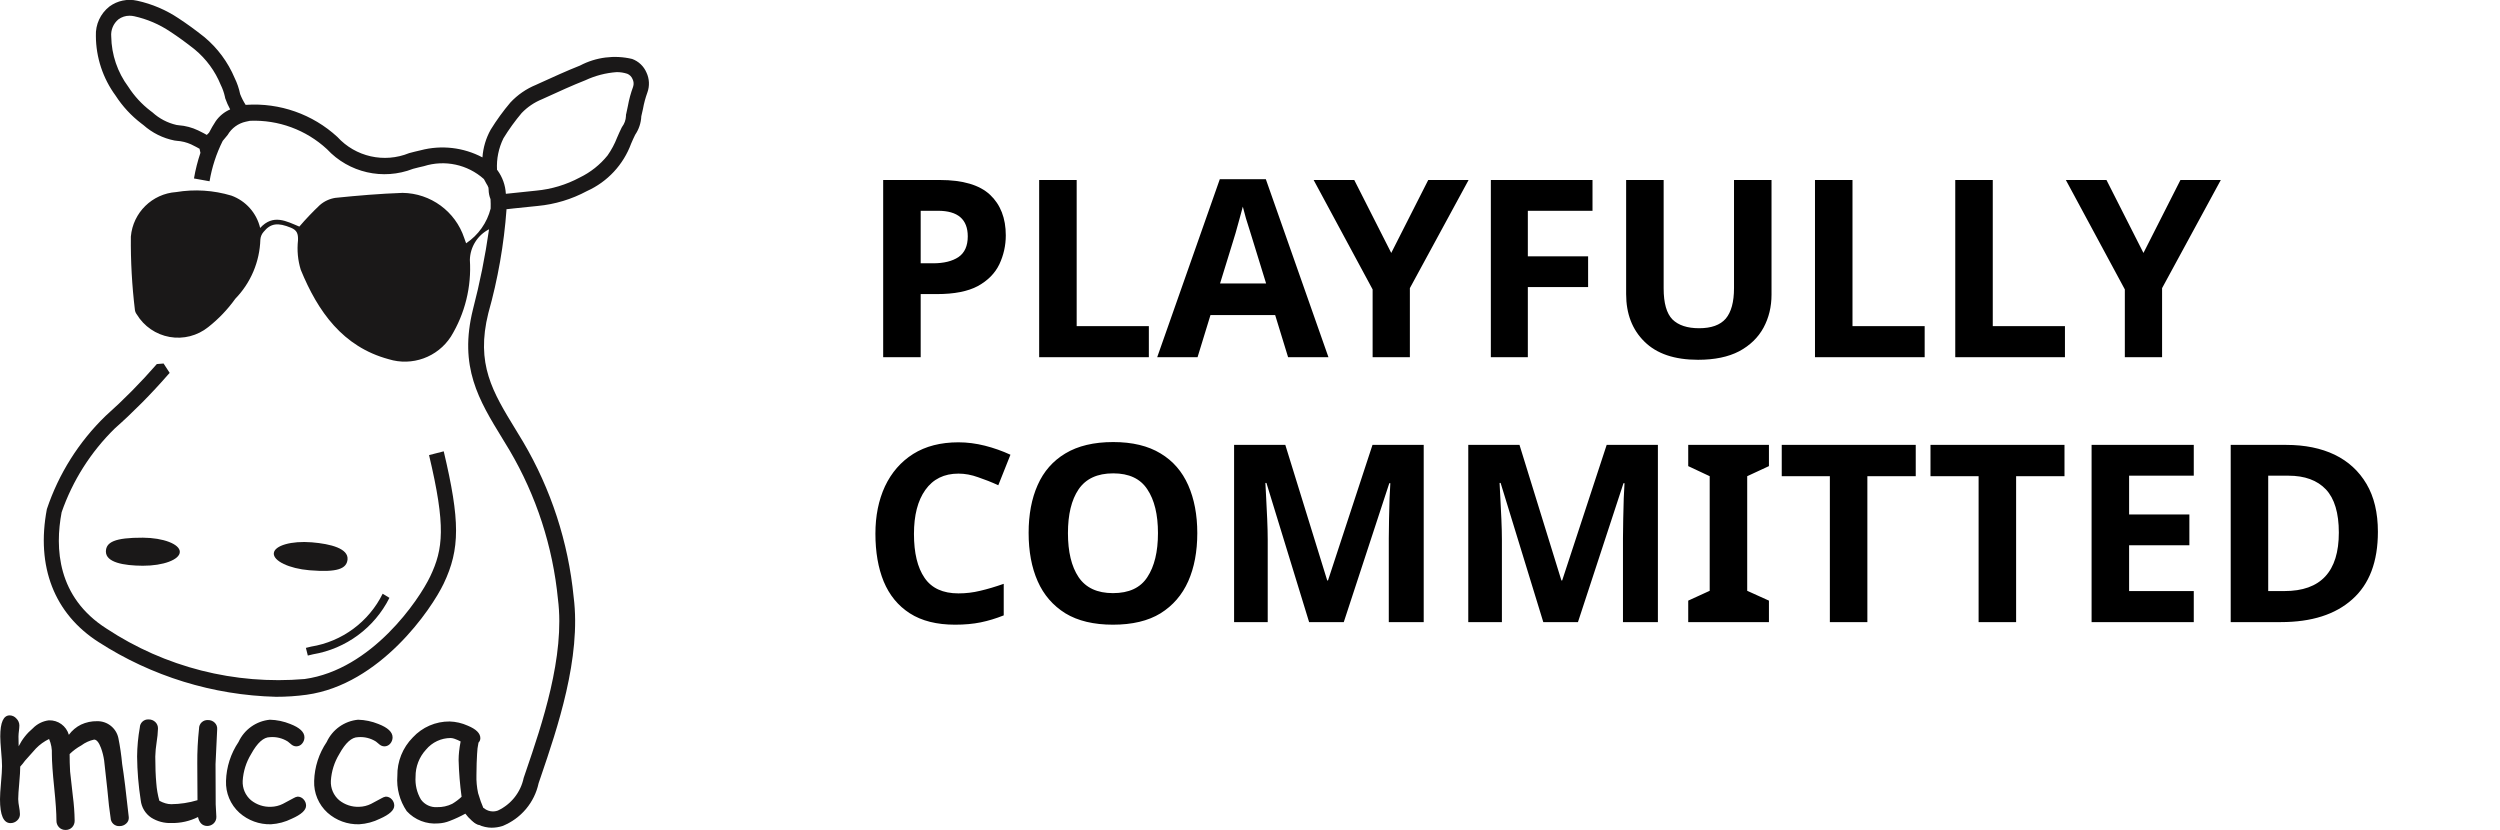
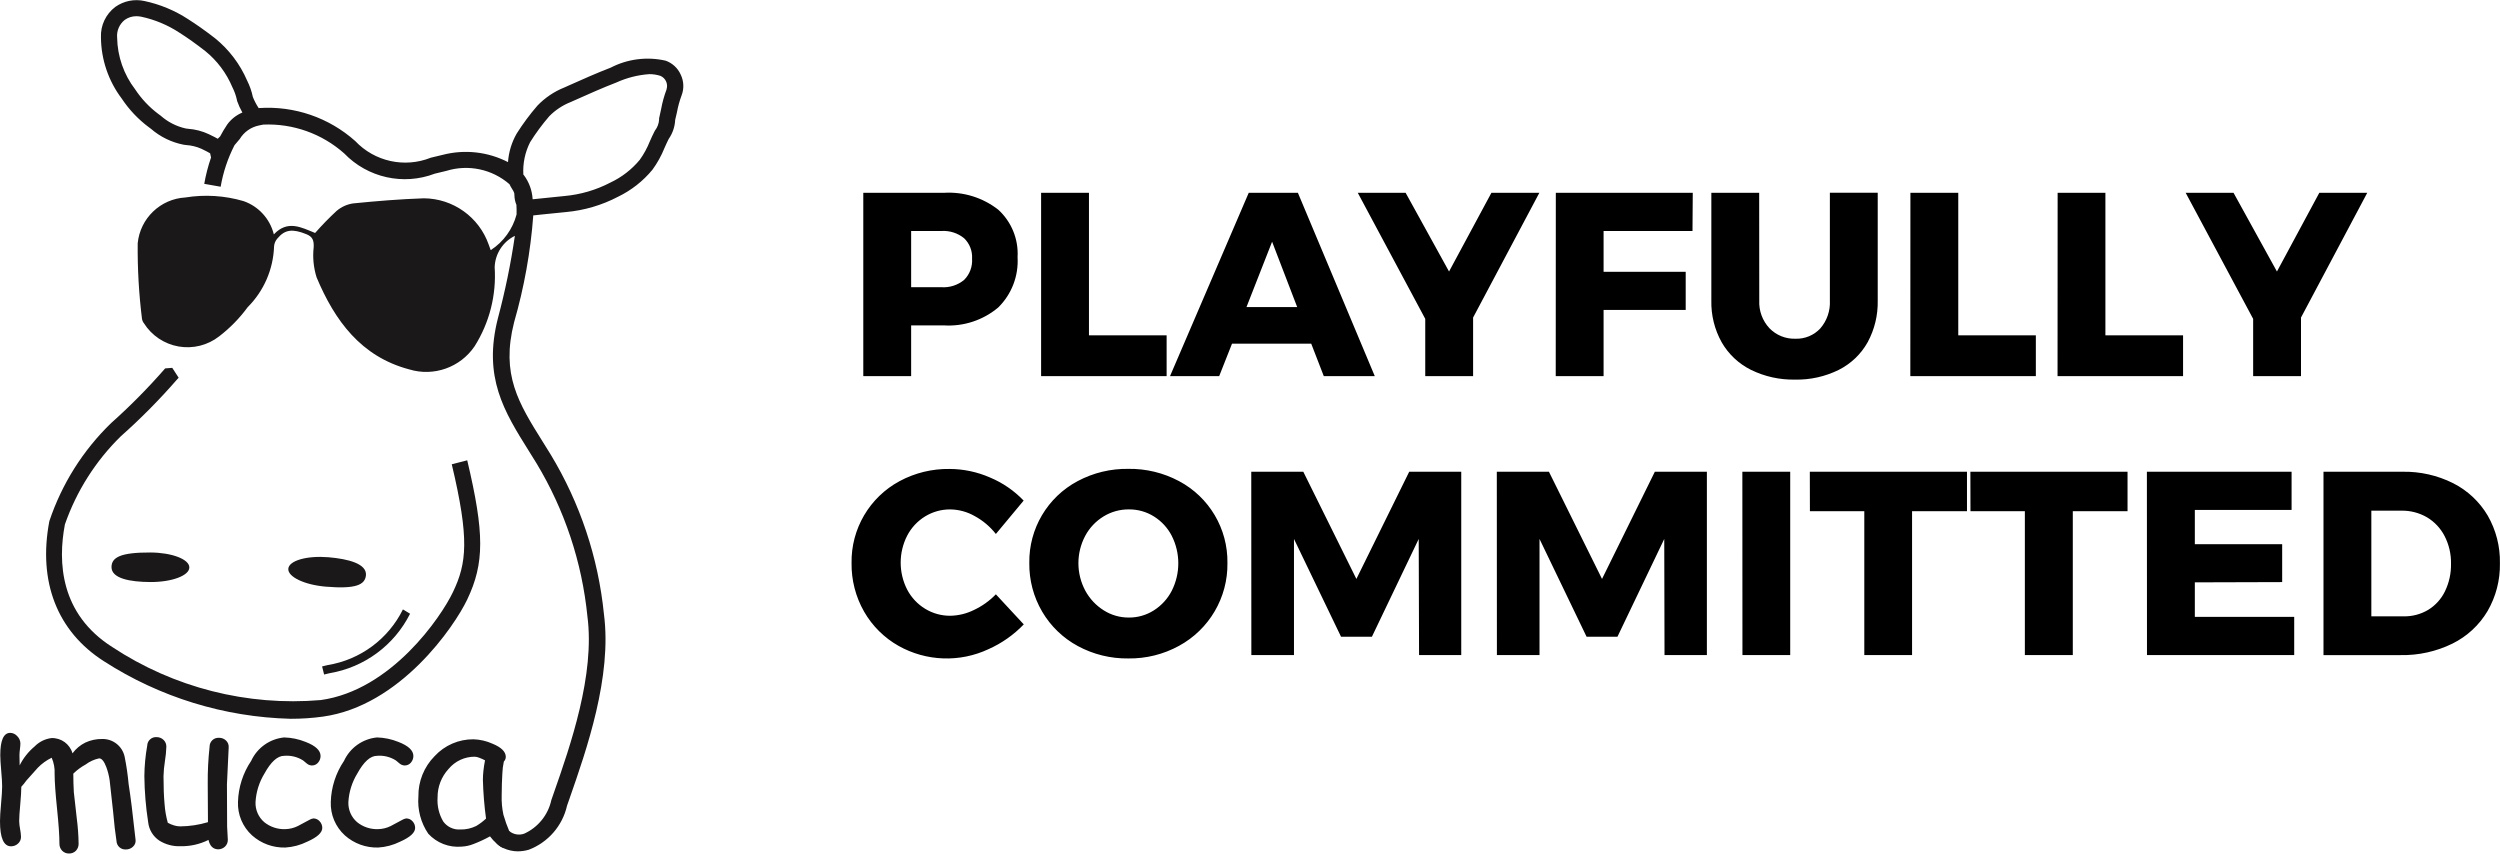
- <svg xmlns="http://www.w3.org/2000/svg" width="151" height="50.125" viewBox="0 0 151 50.125">
-   <g id="Group_55" data-name="Group 55" transform="translate(-100.5 -30.425)">
-     <g id="Group_53" data-name="Group 53" transform="translate(100.5 30.425)">
-       <path id="Union_1" data-name="Union 1" d="M3.563,6.758a.56.56,0,0,1-.154-.407q0-.678-.137-2t-.139-2a2.062,2.062,0,0,0-.168-.924A2.8,2.8,0,0,0,2.17,2l-.661.74a3.37,3.37,0,0,1-.287.354c0,.223-.02.554-.059.991s-.063.761-.063.971a2.822,2.822,0,0,0,.054.471,2.842,2.842,0,0,1,.051.437.5.5,0,0,1-.171.387.573.573,0,0,1-.4.157Q0,6.508,0,5.067q0-.336.061-1t.062-1q0-.3-.053-.89c-.035-.4-.054-.7-.054-.9Q.016,0,.589,0a.546.546,0,0,1,.4.19.593.593,0,0,1,.181.416,2.9,2.9,0,0,1-.027.33,2.946,2.946,0,0,0-.027.341l.011.59A3.372,3.372,0,0,1,1.984.782,1.629,1.629,0,0,1,2.948.3a1.21,1.21,0,0,1,1.211.875A2.01,2.01,0,0,1,4.894.558,2.206,2.206,0,0,1,5.869.352,1.287,1.287,0,0,1,7.148,1.362a14.664,14.664,0,0,1,.23,1.576q.157.964.4,3.212a.45.45,0,0,1-.151.381.576.576,0,0,1-.409.158A.505.505,0,0,1,6.682,6.2q-.1-.618-.2-1.738L6.29,2.724A3.792,3.792,0,0,0,6.1,1.968c-.127-.337-.265-.505-.415-.505a1.984,1.984,0,0,0-.774.353,3.229,3.229,0,0,0-.706.522q0,.527.029,1.054l.168,1.5a12.657,12.657,0,0,1,.107,1.463.566.566,0,0,1-.154.407.534.534,0,0,1-.4.159A.527.527,0,0,1,3.563,6.758Zm8.4-.619a3.448,3.448,0,0,1-1.613.364,2.136,2.136,0,0,1-1.216-.325A1.454,1.454,0,0,1,8.5,5.129a18.4,18.4,0,0,1-.219-2.646A10.462,10.462,0,0,1,8.445.733.5.5,0,0,1,8.979.245a.57.57,0,0,1,.4.155.522.522,0,0,1,.163.4,6.444,6.444,0,0,1-.082.824,6.525,6.525,0,0,0-.081.863q0,.935.061,1.6a5.41,5.41,0,0,0,.185,1.071,1.862,1.862,0,0,0,.363.153,1.236,1.236,0,0,0,.354.054,5.7,5.7,0,0,0,1.587-.242l-.007-1.137L11.916,2.9A18.043,18.043,0,0,1,12.022.8a.506.506,0,0,1,.544-.516.553.553,0,0,1,.4.157.488.488,0,0,1,.152.392l-.1,2.119q0,.4.005,1.211t.005,1.212q0,.123.02.376t.02.375a.522.522,0,0,1-.163.4.562.562,0,0,1-.4.155C12.222,6.671,12.039,6.493,11.959,6.139Zm16.521.207a2.49,2.49,0,0,1-.376-.409,7.454,7.454,0,0,1-.947.44,2.1,2.1,0,0,1-.683.149,2.317,2.317,0,0,1-1.912-.741A3.327,3.327,0,0,1,24,3.655a3.219,3.219,0,0,1,.933-2.321A3,3,0,0,1,27.157.369,2.873,2.873,0,0,1,28.25.622q.762.313.763.756a.383.383,0,0,1-.112.269,3.874,3.874,0,0,0-.086.7c-.022.326-.033.743-.038,1.251a4.568,4.568,0,0,0,.1,1.1,8.176,8.176,0,0,0,.353.986c.025.067.069.166.129.3l.034.1a.482.482,0,0,1-.157.368.518.518,0,0,1-.364.146C28.8,6.592,28.667,6.51,28.48,6.346ZM25.73,2.071a2.381,2.381,0,0,0-.63,1.634,2.387,2.387,0,0,0,.325,1.379,1.115,1.115,0,0,0,.975.459,1.959,1.959,0,0,0,.915-.2,3.314,3.314,0,0,0,.565-.425A20.314,20.314,0,0,1,27.7,2.7a4.791,4.791,0,0,1,.03-.524c.02-.189.051-.39.092-.6a2.712,2.712,0,0,0-.355-.157.788.788,0,0,0-.239-.051A1.942,1.942,0,0,0,25.73,2.071ZM19.782,5.881a2.466,2.466,0,0,1-.807-1.924,4.423,4.423,0,0,1,.758-2.349A2.331,2.331,0,0,1,21.627.263,3.509,3.509,0,0,1,22.853.52q.858.331.859.807a.575.575,0,0,1-.141.379.454.454,0,0,1-.631.068l-.233-.193a1.743,1.743,0,0,0-1.081-.264q-.573,0-1.133,1.02a3.52,3.52,0,0,0-.509,1.62,1.443,1.443,0,0,0,.5,1.166,1.809,1.809,0,0,0,1.211.4,1.69,1.69,0,0,0,.718-.178l.65-.348a.632.632,0,0,1,.241-.089.477.477,0,0,1,.359.164.549.549,0,0,1,.15.38q0,.409-.862.79a3.256,3.256,0,0,1-1.256.336A2.753,2.753,0,0,1,19.782,5.881Zm-5.324,0a2.467,2.467,0,0,1-.807-1.924,4.437,4.437,0,0,1,.756-2.349A2.334,2.334,0,0,1,16.3.263,3.5,3.5,0,0,1,17.53.52q.859.331.858.807a.57.57,0,0,1-.141.379.452.452,0,0,1-.629.068c-.081-.066-.158-.131-.234-.193A1.741,1.741,0,0,0,16.3,1.317q-.572,0-1.132,1.02a3.511,3.511,0,0,0-.51,1.62,1.441,1.441,0,0,0,.5,1.166,1.811,1.811,0,0,0,1.211.4,1.69,1.69,0,0,0,.717-.178l.65-.348a.627.627,0,0,1,.241-.089.476.476,0,0,1,.358.164.551.551,0,0,1,.152.38q0,.409-.864.79a3.249,3.249,0,0,1-1.255.336A2.753,2.753,0,0,1,14.458,5.881Z" transform="translate(0 43.208)" fill="#1a1818" />
-       <path id="Path_63" data-name="Path 63" d="M752.562,253.791c-1.228-.1-2.255.193-2.295.658s.926.928,2.154,1.03c1.711.143,2.249-.1,2.3-.658C754.771,254.171,753.731,253.889,752.562,253.791Z" transform="translate(-733.729 -221.035)" fill="#1a1818" />
-       <path id="Path_64" data-name="Path 64" d="M732.307,254.162c0,.653,1.057.851,2.229.857,1.233.005,2.234-.369,2.236-.837s-1-.852-2.229-.858C732.828,253.317,732.311,253.6,732.307,254.162Z" transform="translate(-725.911 -220.848)" fill="#1a1818" />
-       <path id="Path_65" data-name="Path 65" d="M753.7,262.377l.116.464.31-.075a6.343,6.343,0,0,0,4.62-3.411l-.409-.249a5.867,5.867,0,0,1-4.322,3.194Z" transform="translate(-735.224 -223.245)" fill="#1a1818" />
-       <path id="Path_66" data-name="Path 66" d="M748.934,240.1c1.022,4.293.858,5.675.072,7.325-.68,1.43-3.534,5.636-7.585,6.2a18.812,18.812,0,0,1-11.965-3.044c-2.986-1.9-3.124-4.874-2.713-7.032a13.112,13.112,0,0,1,3.208-5.056,35.492,35.492,0,0,0,3.2-3.23l.117-.128-.367-.567-.408.033a34.907,34.907,0,0,1-3.094,3.131,14.032,14.032,0,0,0-3.548,5.63c-.661,3.474.451,6.328,3.132,8.037a20.727,20.727,0,0,0,10.706,3.3,13.426,13.426,0,0,0,1.851-.124c4.441-.616,7.545-5.171,8.281-6.718.993-2.085.992-3.8,0-7.985Z" transform="translate(-723.02 -212.612)" fill="#1a1818" />
-       <path id="Path_67" data-name="Path 67" d="M764.489,201.583a1.5,1.5,0,0,0-.867-.822,4.519,4.519,0,0,0-3.148.4c-.819.323-1.634.7-2.421,1.056l-.236.108a4.39,4.39,0,0,0-1.547,1.067,13.587,13.587,0,0,0-1.188,1.637,4,4,0,0,0-.5,1.679,5.173,5.173,0,0,0-3.737-.429c-.233.051-.463.111-.69.17a3.881,3.881,0,0,1-4.336-.978,7.409,7.409,0,0,0-5.505-1.938l-.033.005a3.682,3.682,0,0,1-.335-.656,4.012,4.012,0,0,0-.33-.967,6.514,6.514,0,0,0-1.834-2.478c-.544-.432-1.052-.8-1.552-1.128a7.289,7.289,0,0,0-2.5-1.064,2.06,2.06,0,0,0-1.674.346,2.142,2.142,0,0,0-.823,1.784,6.136,6.136,0,0,0,1.19,3.6,6.689,6.689,0,0,0,1.557,1.685l.12.091a4,4,0,0,0,1.881.937l.139.018a2.5,2.5,0,0,1,.865.215l.131.066c.081.04.269.134.379.2l.053.246a10.334,10.334,0,0,0-.39,1.547l.941.17a8.648,8.648,0,0,1,.794-2.438c.108-.123.208-.246.3-.362a1.683,1.683,0,0,1,1.1-.8l.25-.053a6.469,6.469,0,0,1,4.647,1.712,4.744,4.744,0,0,0,5.2,1.189c.216-.056.434-.113.656-.161a3.74,3.74,0,0,1,3.624.78,2.839,2.839,0,0,0,.15.276,1.022,1.022,0,0,1,.125.244,1.006,1.006,0,0,1,.01.119,1.574,1.574,0,0,0,.115.576c.011.176.013.365.008.564a3.582,3.582,0,0,1-1.483,2.1c-.04-.111-.08-.216-.115-.324a3.979,3.979,0,0,0-3.718-2.721c-1.355.047-2.71.162-4.06.3a1.856,1.856,0,0,0-.95.443,17.258,17.258,0,0,0-1.23,1.293c-.781-.322-1.574-.783-2.367.083a2.748,2.748,0,0,0-1.737-1.954,7.388,7.388,0,0,0-3.334-.214,2.951,2.951,0,0,0-2.738,2.685,34.123,34.123,0,0,0,.245,4.438.56.56,0,0,0,.113.266,2.913,2.913,0,0,0,4.314.768,8.389,8.389,0,0,0,1.636-1.713,5.362,5.362,0,0,0,1.514-3.577.781.781,0,0,1,.194-.461c.43-.531.87-.574,1.653-.252.367.15.441.363.426.763a4.406,4.406,0,0,0,.167,1.777c1.038,2.532,2.542,4.652,5.307,5.4a3.312,3.312,0,0,0,3.76-1.362,7.9,7.9,0,0,0,1.147-4.638,2.137,2.137,0,0,1,1.159-1.847,43.441,43.441,0,0,1-.971,4.833c-.866,3.485.357,5.486,1.774,7.8.142.233.288.471.435.717a21.9,21.9,0,0,1,2.923,8.992c.441,3.439-.983,7.614-1.927,10.376l-.143.42a2.807,2.807,0,0,1-1.559,1.972.862.862,0,0,1-.859-.158l-.876.428c.143.521.868.766,1.361.766a2.226,2.226,0,0,0,.645-.1,3.6,3.6,0,0,0,2.191-2.592l.143-.418c.972-2.851,2.442-7.158,1.972-10.828a22.8,22.8,0,0,0-3.057-9.377q-.223-.371-.439-.724c-1.406-2.3-2.422-3.963-1.657-7.042a31.567,31.567,0,0,0,1.1-6.28c.013,0,.026,0,.039,0,.055-.007.379-.046,1.845-.194a7.824,7.824,0,0,0,2.975-.9,5.054,5.054,0,0,0,2.667-2.866c.077-.178.155-.356.242-.531a2.154,2.154,0,0,0,.372-1.121c.034-.146.065-.293.1-.441a5.938,5.938,0,0,1,.267-.994A1.569,1.569,0,0,0,764.489,201.583Zm-26.021,2.944a7.342,7.342,0,0,0-.4.688c-.045.045-.085.092-.135.135-.116-.068-.254-.138-.413-.217l-.108-.054a3.27,3.27,0,0,0-1.176-.313l-.134-.018a3.2,3.2,0,0,1-1.45-.759l-.123-.093a5.75,5.75,0,0,1-1.336-1.451,5.218,5.218,0,0,1-1.032-3.032,1.21,1.21,0,0,1,.434-1.043,1.117,1.117,0,0,1,.67-.219,1.369,1.369,0,0,1,.281.03,6.369,6.369,0,0,1,2.182.934c.475.311.96.663,1.482,1.078a5.417,5.417,0,0,1,1.561,2.128,3.129,3.129,0,0,1,.256.725l.018.09a4.432,4.432,0,0,0,.3.673A2.062,2.062,0,0,0,738.467,204.527Zm25.213-2.083a6.766,6.766,0,0,0-.314,1.155c-.033.157-.066.315-.1.471l-.017.069,0,.071a1.169,1.169,0,0,1-.237.658l-.022.039c-.1.2-.187.4-.274.6a5.084,5.084,0,0,1-.578,1.083,4.9,4.9,0,0,1-1.677,1.332,6.929,6.929,0,0,1-2.638.794c-1.235.125-1.67.173-1.819.19l-.01-.006a2.651,2.651,0,0,0-.5-1.407c-.01-.012-.023-.021-.033-.034a3.826,3.826,0,0,1,.389-1.907,12.448,12.448,0,0,1,1.1-1.525,3.559,3.559,0,0,1,1.236-.835l.237-.108c.777-.356,1.581-.723,2.377-1.037a5.387,5.387,0,0,1,1.889-.49,1.991,1.991,0,0,1,.64.1.584.584,0,0,1,.318.321A.6.6,0,0,1,763.68,202.445Z" transform="translate(-725.442 -197.201)" fill="#1a1818" />
+ <svg xmlns="http://www.w3.org/2000/svg" width="143.405" height="48.955" viewBox="0 0 143.405 48.955">
+   <g transform="translate(-100.5 -30.425)">
+     <g transform="translate(-620.481 -166.776)">
+       <path d="M3.563,6.758a.56.56,0,0,1-.154-.407q0-.678-.137-2t-.139-2a2.062,2.062,0,0,0-.168-.924A2.8,2.8,0,0,0,2.17,2l-.661.74a3.37,3.37,0,0,1-.287.354c0,.223-.02.554-.059.991s-.063.761-.063.971a2.822,2.822,0,0,0,.054.471,2.842,2.842,0,0,1,.051.437.5.5,0,0,1-.171.387.573.573,0,0,1-.4.157Q0,6.508,0,5.067q0-.336.061-1t.062-1q0-.3-.053-.89c-.035-.4-.054-.7-.054-.9Q.016,0,.589,0a.546.546,0,0,1,.4.19.593.593,0,0,1,.181.416,2.9,2.9,0,0,1-.027.33,2.946,2.946,0,0,0-.027.341l.011.59A3.372,3.372,0,0,1,1.984.782,1.629,1.629,0,0,1,2.948.3a1.21,1.21,0,0,1,1.211.875A2.01,2.01,0,0,1,4.894.558,2.206,2.206,0,0,1,5.869.352,1.287,1.287,0,0,1,7.148,1.362a14.664,14.664,0,0,1,.23,1.576q.157.964.4,3.212a.45.45,0,0,1-.151.381.576.576,0,0,1-.409.158A.505.505,0,0,1,6.682,6.2q-.1-.618-.2-1.738L6.29,2.724A3.792,3.792,0,0,0,6.1,1.968c-.127-.337-.265-.505-.415-.505a1.984,1.984,0,0,0-.774.353,3.229,3.229,0,0,0-.706.522q0,.527.029,1.054l.168,1.5a12.657,12.657,0,0,1,.107,1.463.566.566,0,0,1-.154.407.534.534,0,0,1-.4.159A.527.527,0,0,1,3.563,6.758Zm8.4-.619a3.448,3.448,0,0,1-1.613.364,2.136,2.136,0,0,1-1.216-.325A1.454,1.454,0,0,1,8.5,5.129a18.4,18.4,0,0,1-.219-2.646A10.462,10.462,0,0,1,8.445.733.5.5,0,0,1,8.979.245a.57.57,0,0,1,.4.155.522.522,0,0,1,.163.4,6.444,6.444,0,0,1-.082.824,6.525,6.525,0,0,0-.081.863q0,.935.061,1.6a5.41,5.41,0,0,0,.185,1.071,1.862,1.862,0,0,0,.363.153,1.236,1.236,0,0,0,.354.054,5.7,5.7,0,0,0,1.587-.242l-.007-1.137L11.916,2.9A18.043,18.043,0,0,1,12.022.8a.506.506,0,0,1,.544-.516.553.553,0,0,1,.4.157.488.488,0,0,1,.152.392l-.1,2.119q0,.4.005,1.211t.005,1.212q0,.123.02.376t.02.375a.522.522,0,0,1-.163.4.562.562,0,0,1-.4.155C12.222,6.671,12.039,6.493,11.959,6.139Zm16.521.207a2.49,2.49,0,0,1-.376-.409,7.454,7.454,0,0,1-.947.44,2.1,2.1,0,0,1-.683.149,2.317,2.317,0,0,1-1.912-.741A3.327,3.327,0,0,1,24,3.655a3.219,3.219,0,0,1,.933-2.321A3,3,0,0,1,27.157.369,2.873,2.873,0,0,1,28.25.622q.762.313.763.756a.383.383,0,0,1-.112.269,3.874,3.874,0,0,0-.086.7c-.022.326-.033.743-.038,1.251a4.568,4.568,0,0,0,.1,1.1,8.176,8.176,0,0,0,.353.986c.025.067.069.166.129.3l.034.1a.482.482,0,0,1-.157.368.518.518,0,0,1-.364.146C28.8,6.592,28.667,6.51,28.48,6.346ZM25.73,2.071a2.381,2.381,0,0,0-.63,1.634,2.387,2.387,0,0,0,.325,1.379,1.115,1.115,0,0,0,.975.459,1.959,1.959,0,0,0,.915-.2,3.314,3.314,0,0,0,.565-.425A20.314,20.314,0,0,1,27.7,2.7a4.791,4.791,0,0,1,.03-.524c.02-.189.051-.39.092-.6a2.712,2.712,0,0,0-.355-.157.788.788,0,0,0-.239-.051A1.942,1.942,0,0,0,25.73,2.071ZM19.782,5.881a2.466,2.466,0,0,1-.807-1.924,4.423,4.423,0,0,1,.758-2.349A2.331,2.331,0,0,1,21.627.263,3.509,3.509,0,0,1,22.853.52q.858.331.859.807a.575.575,0,0,1-.141.379.454.454,0,0,1-.631.068l-.233-.193a1.743,1.743,0,0,0-1.081-.264q-.573,0-1.133,1.02a3.52,3.52,0,0,0-.509,1.62,1.443,1.443,0,0,0,.5,1.166,1.809,1.809,0,0,0,1.211.4,1.69,1.69,0,0,0,.718-.178l.65-.348a.632.632,0,0,1,.241-.089.477.477,0,0,1,.359.164.549.549,0,0,1,.15.38q0,.409-.862.79a3.256,3.256,0,0,1-1.256.336A2.753,2.753,0,0,1,19.782,5.881Zm-5.324,0a2.467,2.467,0,0,1-.807-1.924,4.437,4.437,0,0,1,.756-2.349A2.334,2.334,0,0,1,16.3.263,3.5,3.5,0,0,1,17.53.52q.859.331.858.807a.57.57,0,0,1-.141.379.452.452,0,0,1-.629.068c-.081-.066-.158-.131-.234-.193A1.741,1.741,0,0,0,16.3,1.317q-.572,0-1.132,1.02a3.511,3.511,0,0,0-.51,1.62,1.441,1.441,0,0,0,.5,1.166,1.811,1.811,0,0,0,1.211.4,1.69,1.69,0,0,0,.717-.178l.65-.348a.627.627,0,0,1,.241-.089.476.476,0,0,1,.358.164.551.551,0,0,1,.152.38q0,.409-.864.79a3.249,3.249,0,0,1-1.255.336A2.753,2.753,0,0,1,14.458,5.881Z" transform="translate(720.981 239.239)" fill="#1a1818" />
+       <path d="M752.562,253.791c-1.228-.1-2.255.193-2.295.658s.926.928,2.154,1.03c1.711.143,2.249-.1,2.3-.658C754.771,254.171,753.731,253.889,752.562,253.791Z" transform="translate(-12.748 -24.626)" fill="#1a1818" />
+       <path d="M732.307,254.162c0,.653,1.057.851,2.229.857,1.233.005,2.234-.369,2.236-.837s-1-.852-2.229-.858C732.828,253.317,732.311,253.6,732.307,254.162Z" transform="translate(-4.93 -24.431)" fill="#1a1818" />
+       <path d="M753.7,262.377l.116.464.31-.075a6.343,6.343,0,0,0,4.62-3.411l-.409-.249a5.867,5.867,0,0,1-4.322,3.194Z" transform="translate(-14.243 -26.948)" fill="#1a1818" />
+       <path d="M748.934,240.1c1.022,4.293.858,5.675.072,7.325-.68,1.43-3.534,5.636-7.585,6.2a18.812,18.812,0,0,1-11.965-3.044c-2.986-1.9-3.124-4.874-2.713-7.032a13.112,13.112,0,0,1,3.208-5.056,35.492,35.492,0,0,0,3.2-3.23l.117-.128-.367-.567-.408.033a34.907,34.907,0,0,1-3.094,3.131,14.032,14.032,0,0,0-3.548,5.63c-.661,3.474.451,6.328,3.132,8.037a20.727,20.727,0,0,0,10.706,3.3,13.426,13.426,0,0,0,1.851-.124c4.441-.616,7.545-5.171,8.281-6.718.993-2.085.992-3.8,0-7.985Z" transform="translate(-2.039 -16.267)" fill="#1a1818" />
+       <path d="M764.489,201.481a1.488,1.488,0,0,0-.867-.8,4.615,4.615,0,0,0-3.148.4c-.819.316-1.634.679-2.421,1.031l-.236.106a4.395,4.395,0,0,0-1.547,1.042,13.284,13.284,0,0,0-1.188,1.6,3.836,3.836,0,0,0-.5,1.64,5.284,5.284,0,0,0-3.737-.419c-.233.05-.463.108-.69.166a3.948,3.948,0,0,1-4.336-.955,7.522,7.522,0,0,0-5.505-1.893l-.033.005a3.564,3.564,0,0,1-.335-.641,3.854,3.854,0,0,0-.33-.944,6.371,6.371,0,0,0-1.834-2.42c-.544-.422-1.052-.782-1.552-1.1a7.383,7.383,0,0,0-2.5-1.039,2.1,2.1,0,0,0-1.674.338,2.073,2.073,0,0,0-.823,1.742,5.9,5.9,0,0,0,1.19,3.513,6.6,6.6,0,0,0,1.557,1.646l.12.089a4.037,4.037,0,0,0,1.881.915l.139.018a2.551,2.551,0,0,1,.865.21l.131.064c.081.04.269.13.379.2l.053.24a9.9,9.9,0,0,0-.39,1.511l.941.166a8.3,8.3,0,0,1,.794-2.381c.108-.12.208-.24.3-.354a1.681,1.681,0,0,1,1.1-.778l.25-.051A6.565,6.565,0,0,1,745.185,206a4.827,4.827,0,0,0,5.2,1.162c.216-.055.434-.11.656-.158a3.806,3.806,0,0,1,3.624.762,2.752,2.752,0,0,0,.15.27.989.989,0,0,1,.125.238.961.961,0,0,1,.01.116,1.505,1.505,0,0,0,.115.563c.011.172.013.357.008.551a3.5,3.5,0,0,1-1.483,2.046c-.04-.108-.08-.211-.115-.317a3.971,3.971,0,0,0-3.718-2.657c-1.355.046-2.71.158-4.06.293a1.876,1.876,0,0,0-.95.433,17.033,17.033,0,0,0-1.23,1.263c-.781-.315-1.574-.765-2.367.081a2.707,2.707,0,0,0-1.737-1.909,7.559,7.559,0,0,0-3.334-.209,2.918,2.918,0,0,0-2.738,2.622,32.554,32.554,0,0,0,.245,4.335.54.54,0,0,0,.113.26,2.954,2.954,0,0,0,4.314.75,8.28,8.28,0,0,0,1.636-1.673,5.176,5.176,0,0,0,1.514-3.494.753.753,0,0,1,.194-.45c.43-.518.87-.56,1.653-.246.367.147.441.355.426.745a4.207,4.207,0,0,0,.167,1.735c1.038,2.473,2.542,4.543,5.307,5.276a3.351,3.351,0,0,0,3.76-1.33,7.569,7.569,0,0,0,1.147-4.529,2.082,2.082,0,0,1,1.159-1.8,41.554,41.554,0,0,1-.971,4.72c-.866,3.4.357,5.358,1.774,7.622.142.228.288.46.435.7a21.044,21.044,0,0,1,2.923,8.782c.441,3.358-.983,7.436-1.927,10.133l-.143.411a2.758,2.758,0,0,1-1.559,1.926.877.877,0,0,1-.859-.154l-.876.418c.143.509.868.748,1.361.748a2.275,2.275,0,0,0,.645-.093,3.544,3.544,0,0,0,2.191-2.531l.143-.408c.972-2.784,2.442-6.99,1.972-10.574a21.914,21.914,0,0,0-3.057-9.158q-.223-.363-.439-.707c-1.406-2.246-2.422-3.87-1.657-6.877a30.172,30.172,0,0,0,1.1-6.133c.013,0,.026,0,.039,0,.055-.007.379-.045,1.845-.19a7.962,7.962,0,0,0,2.975-.876,5.855,5.855,0,0,0,1.976-1.551,5.729,5.729,0,0,0,.691-1.247c.077-.174.155-.348.242-.519a2.072,2.072,0,0,0,.372-1.095c.034-.143.065-.286.1-.43a5.691,5.691,0,0,1,.267-.971A1.5,1.5,0,0,0,764.489,201.481Zm-26.021,2.875a7.134,7.134,0,0,0-.4.672c-.045.043-.085.09-.135.132-.116-.067-.254-.134-.413-.212l-.108-.053a3.333,3.333,0,0,0-1.176-.306l-.134-.017a3.222,3.222,0,0,1-1.45-.741l-.123-.09a5.67,5.67,0,0,1-1.336-1.417,5.017,5.017,0,0,1-1.032-2.961,1.169,1.169,0,0,1,.434-1.019,1.135,1.135,0,0,1,.67-.213,1.4,1.4,0,0,1,.281.029,6.451,6.451,0,0,1,2.182.912c.475.3.96.648,1.482,1.053a5.3,5.3,0,0,1,1.561,2.078,3.006,3.006,0,0,1,.256.708l.018.088a4.276,4.276,0,0,0,.3.657A2.052,2.052,0,0,0,738.467,204.356Zm25.213-2.034a6.487,6.487,0,0,0-.314,1.128c-.033.154-.066.307-.1.46l-.017.067,0,.069a1.125,1.125,0,0,1-.237.643l-.022.038c-.1.193-.187.389-.274.585a4.929,4.929,0,0,1-.578,1.058,4.877,4.877,0,0,1-1.677,1.3,7.052,7.052,0,0,1-2.638.775c-1.235.122-1.67.169-1.819.186l-.01-.006a2.552,2.552,0,0,0-.5-1.374c-.01-.012-.023-.021-.033-.033a3.663,3.663,0,0,1,.389-1.862,12.172,12.172,0,0,1,1.1-1.49,3.565,3.565,0,0,1,1.236-.815l.237-.106c.777-.347,1.581-.706,2.377-1.013a5.491,5.491,0,0,1,1.889-.478,2.035,2.035,0,0,1,.64.1.631.631,0,0,1,.346.771Z" transform="translate(-4.461 0)" fill="#1a1818" />
    </g>
-     <text id="PLAYFULLY_COMMITTED" data-name="PLAYFULLY COMMITTED" transform="translate(152.5 52)" font-size="15" font-family="Montserrat-Bold, Montserrat" font-weight="700">
-       <tspan x="0" y="0">PLAYFULLY</tspan>
-       <tspan x="0" y="16">COMMITTED</tspan>
-     </text>
+     <path d="M5.64-10.515a4.6,4.6,0,0,1,3.12.967A3.419,3.419,0,0,1,9.87-6.825,3.739,3.739,0,0,1,8.76-3.937,4.421,4.421,0,0,1,5.64-2.91H3.765V0H1.02V-10.515ZM5.505-5.1a1.85,1.85,0,0,0,1.3-.42A1.567,1.567,0,0,0,7.26-6.735,1.5,1.5,0,0,0,6.8-7.912a1.871,1.871,0,0,0-1.3-.413H3.765V-5.1Zm5.715-5.415h2.745V-2.34H18.42V0h-7.2ZM27.435,0l-.72-1.86H22.17L21.435,0h-2.82L23.13-10.515h2.82L30.36,0ZM23-3.96h2.91l-1.44-3.75Zm16.8-6.555L36-3.36V0H33.255V-3.285l-3.87-7.23H32.13L34.62-6l2.43-4.515Zm.945,0H48.6l-.015,2.19h-5.1v2.34h4.71v2.19h-4.71V0H40.74Zm11.67,6.18A2.18,2.18,0,0,0,53-2.745a1.986,1.986,0,0,0,1.485.6,1.859,1.859,0,0,0,1.433-.593,2.261,2.261,0,0,0,.547-1.6v-6.18h2.745v6.18a4.8,4.8,0,0,1-.577,2.393A3.908,3.908,0,0,1,56.978-.36,5.4,5.4,0,0,1,54.465.2,5.488,5.488,0,0,1,51.938-.36a3.983,3.983,0,0,1-1.68-1.582,4.7,4.7,0,0,1-.592-2.393v-6.18H52.41Zm8.67-6.18h2.745V-2.34H68.28V0h-7.2Zm8.445,0H72.27V-2.34h4.455V0h-7.2Zm17.76,0L83.49-3.36V0H80.745V-3.285l-3.87-7.23H79.62L82.11-6l2.43-4.515ZM8.625,9.055A3.92,3.92,0,0,0,7.41,8.028a2.908,2.908,0,0,0-1.395-.382,2.728,2.728,0,0,0-1.447.4,2.816,2.816,0,0,0-1.028,1.1,3.4,3.4,0,0,0,0,3.105,2.816,2.816,0,0,0,1.028,1.095,2.728,2.728,0,0,0,1.447.4,3.183,3.183,0,0,0,1.35-.33,4.279,4.279,0,0,0,1.26-.9l1.6,1.725A6.419,6.419,0,0,1,8.2,15.663a5.643,5.643,0,0,1-5.153-.187,5.261,5.261,0,0,1-1.98-1.965,5.471,5.471,0,0,1-.72-2.79A5.24,5.24,0,0,1,3.1,6.025a5.863,5.863,0,0,1,2.873-.7,5.827,5.827,0,0,1,2.31.488,5.726,5.726,0,0,1,1.935,1.327Zm7.6-3.735a5.979,5.979,0,0,1,2.9.7,5.229,5.229,0,0,1,2.783,4.7,5.322,5.322,0,0,1-2.783,4.755,5.88,5.88,0,0,1-2.9.72,5.929,5.929,0,0,1-2.9-.712,5.28,5.28,0,0,1-2.04-1.965,5.382,5.382,0,0,1-.742-2.8,5.229,5.229,0,0,1,2.782-4.7A5.979,5.979,0,0,1,16.23,5.32Zm.03,2.325a2.74,2.74,0,0,0-1.448.4,2.918,2.918,0,0,0-1.057,1.117,3.347,3.347,0,0,0,.007,3.15,3.054,3.054,0,0,0,1.057,1.125,2.665,2.665,0,0,0,1.44.412,2.628,2.628,0,0,0,1.433-.412,2.9,2.9,0,0,0,1.028-1.125,3.495,3.495,0,0,0,0-3.15A2.845,2.845,0,0,0,17.693,8.05,2.664,2.664,0,0,0,16.26,7.645Zm7.02-2.16h2.985l3.045,6.15,3.03-6.15h2.985V16H32.9L32.88,9.34l-2.685,5.61h-1.77l-2.7-5.61V16H23.28Zm14.085,0H40.35l3.045,6.15,3.03-6.15H49.41V16H46.98l-.015-6.66L44.28,14.95H42.51l-2.7-5.61V16H37.365Zm14.085,0h2.745V16H51.45Zm3.87,0h9.015V7.75h-3.15V16H58.44V7.75H55.32Zm9.21,0h9.015V7.75H70.4V16H67.65V7.75H64.53Zm10.125,0h8.3v2.19H77.4V9.64h5.01v2.175l-5.01.015v1.98h5.7V16H74.655Zm14.655,0a6.226,6.226,0,0,1,2.917.66A4.831,4.831,0,0,1,94.2,8a5.277,5.277,0,0,1,.7,2.738,5.273,5.273,0,0,1-.712,2.745,4.823,4.823,0,0,1-2.01,1.86,6.478,6.478,0,0,1-2.978.66H84.78V5.485Zm.075,8.295a2.654,2.654,0,0,0,1.41-.375,2.549,2.549,0,0,0,.96-1.065,3.475,3.475,0,0,0,.345-1.575,3.331,3.331,0,0,0-.368-1.59A2.686,2.686,0,0,0,90.72,8.1a2.827,2.827,0,0,0-1.47-.382H87.525v6.06Z" transform="translate(149 52)" />
  </g>
</svg>
